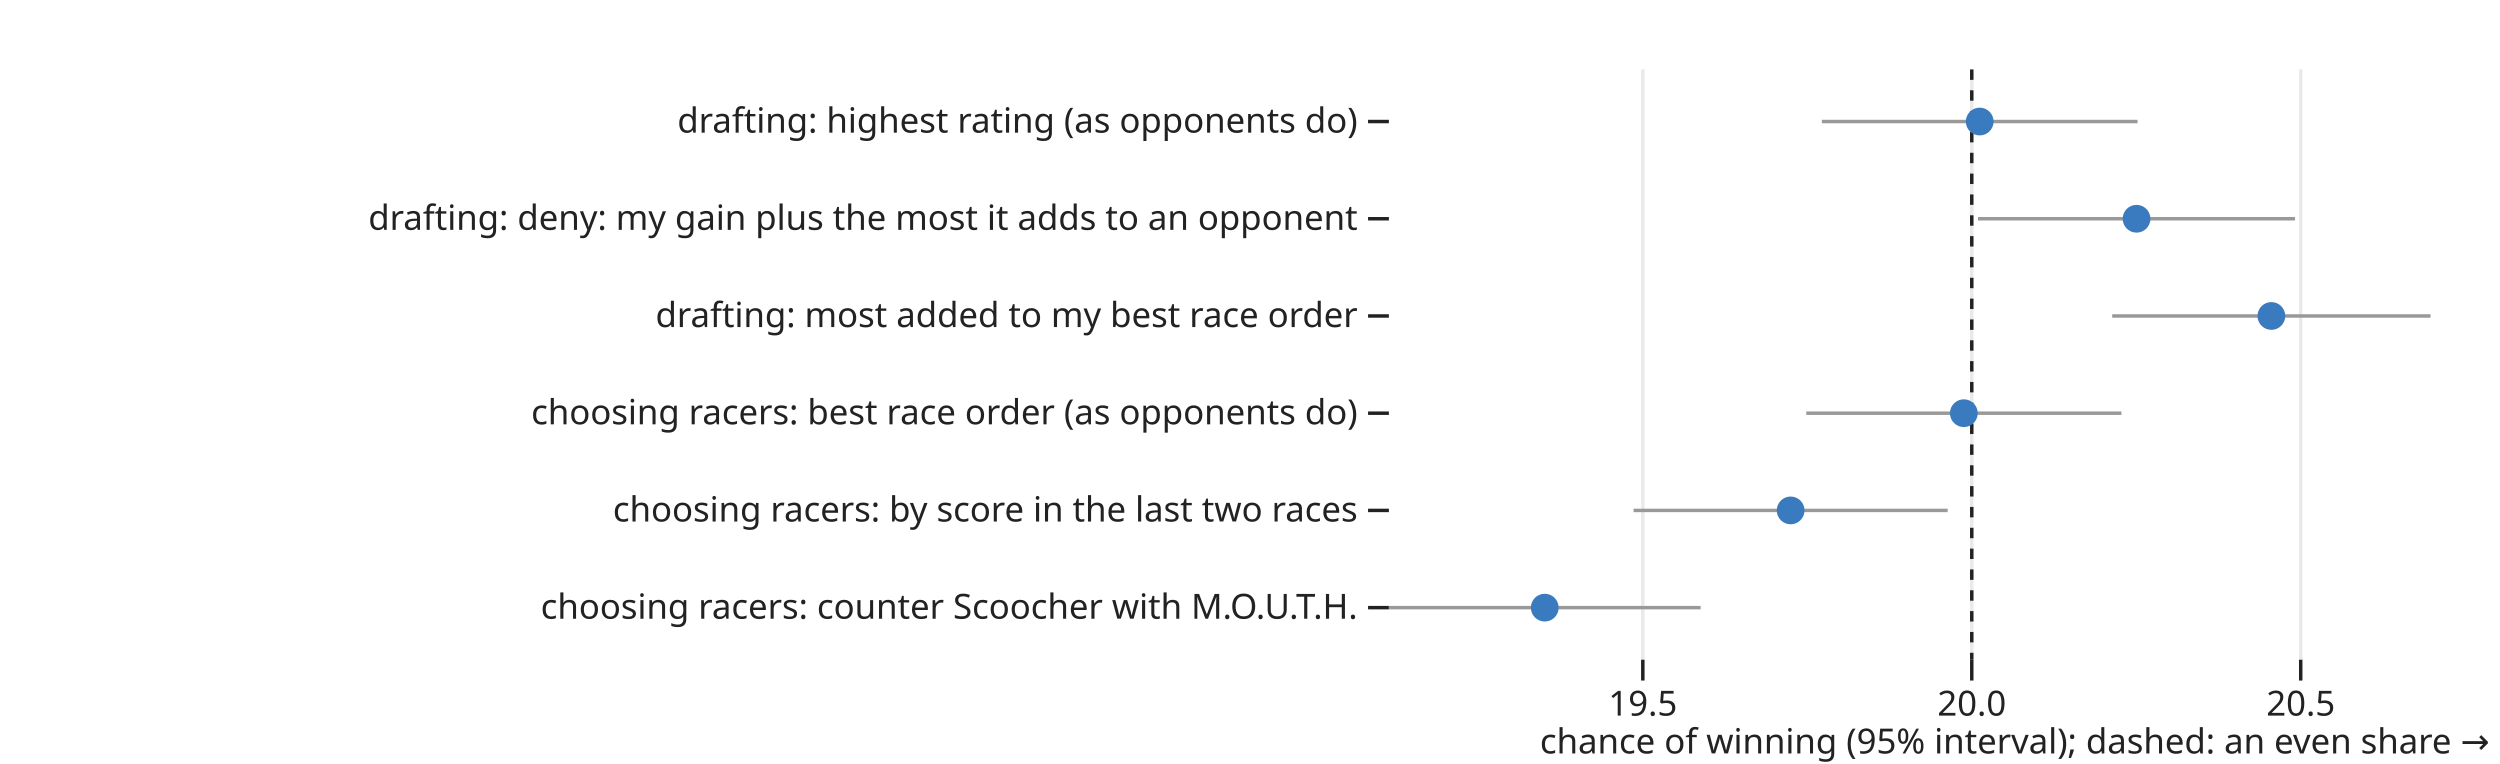
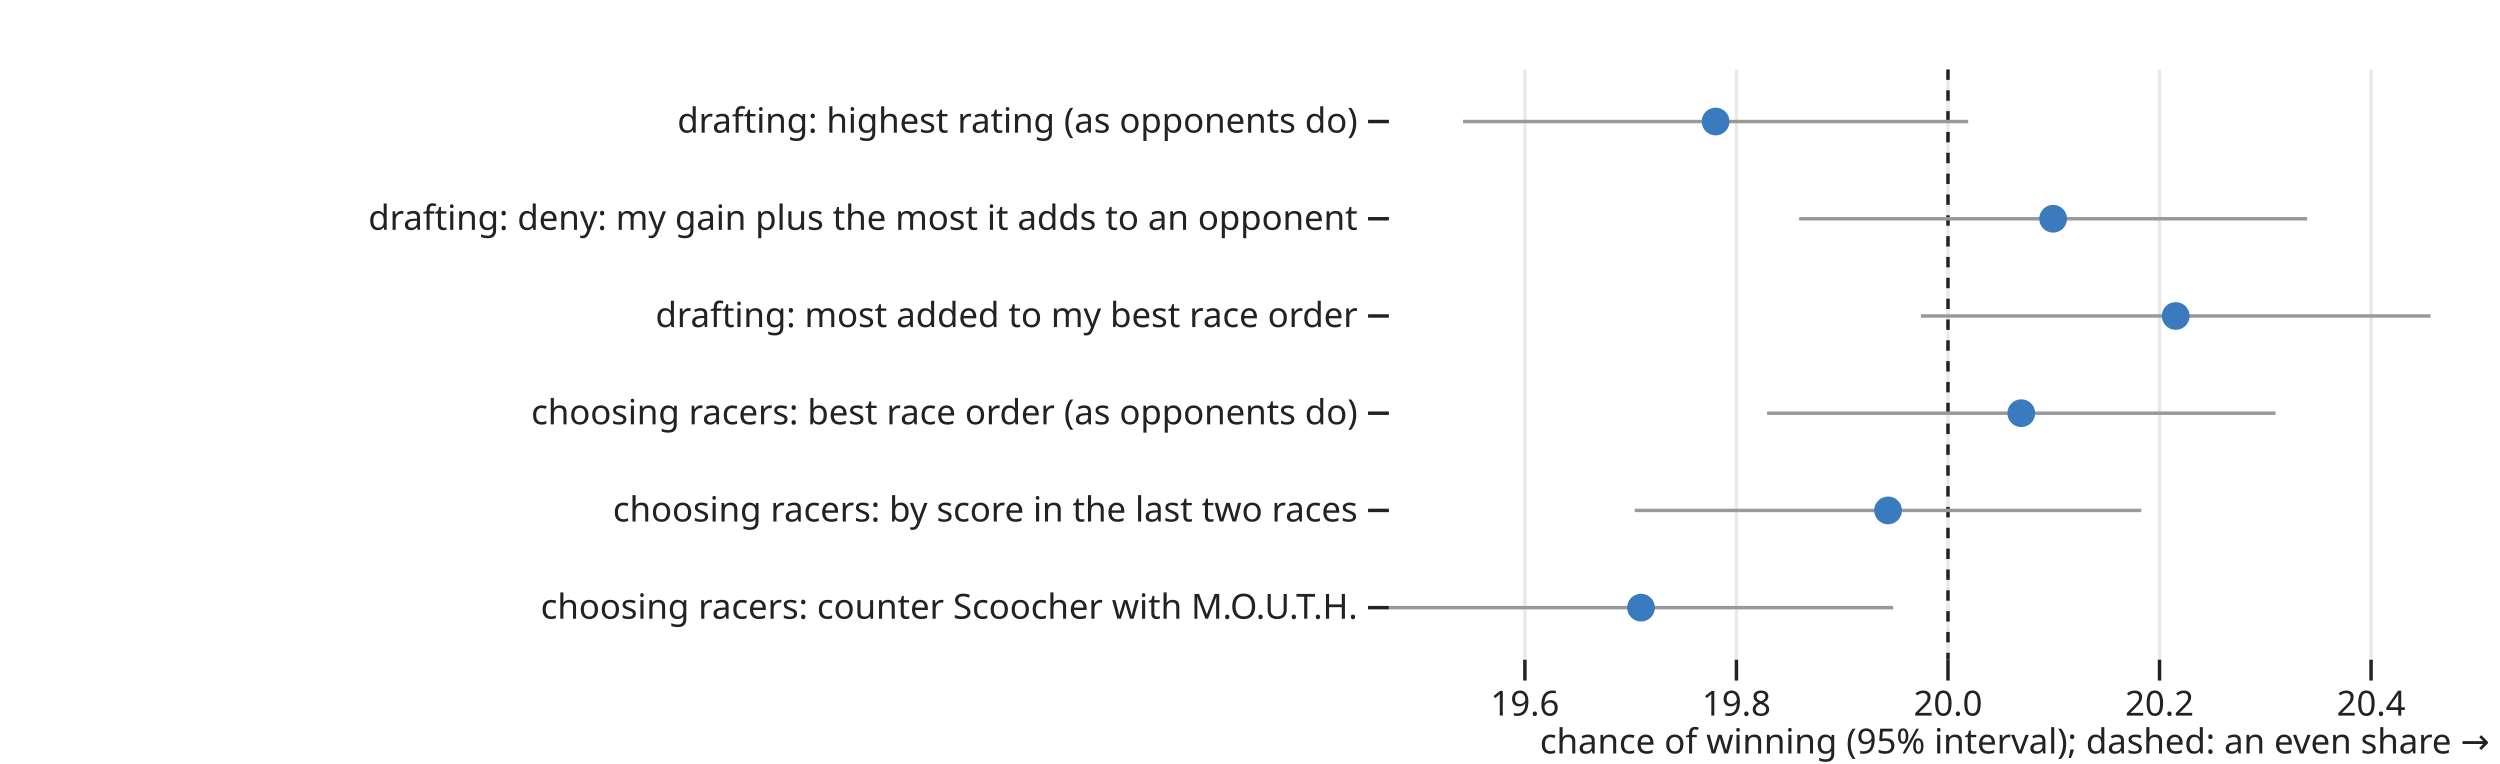
<svg xmlns="http://www.w3.org/2000/svg" class="plot-d6a7b5" fill="currentColor" font-family="system-ui, sans-serif" font-size="10" text-anchor="middle" width="720" height="220" viewBox="0 0 720 220" style="background: white; color: rgb(34, 34, 34);">
  <style>:where(.plot-d6a7b5) {
  --plot-background: white;
  display: block;
  height: auto;
  height: intrinsic;
  max-width: 100%;
}
:where(.plot-d6a7b5 text),
:where(.plot-d6a7b5 tspan) {
  white-space: pre;
}</style>
  <g aria-label="y-axis tick" aria-hidden="true" fill="none" stroke="currentColor">
    <path transform="translate(400,35)" d="M0,0L-6,0" />
    <path transform="translate(400,63)" d="M0,0L-6,0" />
    <path transform="translate(400,91)" d="M0,0L-6,0" />
    <path transform="translate(400,119)" d="M0,0L-6,0" />
    <path transform="translate(400,147)" d="M0,0L-6,0" />
    <path transform="translate(400,175)" d="M0,0L-6,0" />
  </g>
  <g aria-label="y-axis tick label" text-anchor="end" transform="translate(-9,0)">
    <text y="0.32em" transform="translate(400,35)">drafting: highest rating (as opponents do)</text>
    <text y="0.32em" transform="translate(400,63)">drafting: deny: my gain plus the most it adds to an opponent</text>
    <text y="0.32em" transform="translate(400,91)">drafting: most added to my best race order</text>
    <text y="0.32em" transform="translate(400,119)">choosing racers: best race order (as opponents do)</text>
    <text y="0.32em" transform="translate(400,147)">choosing racers: by score in the last two races</text>
    <text y="0.32em" transform="translate(400,175)">choosing racers: counter Scoocher with M.O.U.T.H.</text>
  </g>
  <g aria-label="x-grid" aria-hidden="true" stroke="currentColor" stroke-opacity="0.1">
-     <line x1="473.132" x2="473.132" y1="20" y2="190" />
-     <line x1="567.869" x2="567.869" y1="20" y2="190" />
-     <line x1="662.607" x2="662.607" y1="20" y2="190" />
+     <line x1="439.171" x2="439.171" y1="20" y2="190" />
+     <line x1="500.095" x2="500.095" y1="20" y2="190" />
+     <line x1="561.019" x2="561.019" y1="20" y2="190" />
+     <line x1="621.943" x2="621.943" y1="20" y2="190" />
+     <line x1="682.867" x2="682.867" y1="20" y2="190" />
  </g>
  <g aria-label="x-axis tick" aria-hidden="true" fill="none" stroke="currentColor">
-     <path transform="translate(473.1317,190)" d="M0,0L0,6" />
-     <path transform="translate(567.8694,190)" d="M0,0L0,6" />
-     <path transform="translate(662.6072,190)" d="M0,0L0,6" />
+     <path transform="translate(439.1715,190)" d="M0,0L0,6" />
+     <path transform="translate(500.0953,190)" d="M0,0L0,6" />
+     <path transform="translate(561.0191,190)" d="M0,0L0,6" />
+     <path transform="translate(621.9429,190)" d="M0,0L0,6" />
+     <path transform="translate(682.8667,190)" d="M0,0L0,6" />
  </g>
  <g aria-label="x-axis tick label" font-variant="tabular-nums" transform="translate(0,9)">
-     <text y="0.71em" transform="translate(473.1317,190)">19.5</text>
-     <text y="0.71em" transform="translate(567.8694,190)">20.0</text>
-     <text y="0.71em" transform="translate(662.6072,190)">20.5</text>
+     <text y="0.71em" transform="translate(439.1715,190)">19.6</text>
+     <text y="0.71em" transform="translate(500.0953,190)">19.8</text>
+     <text y="0.71em" transform="translate(561.0191,190)">20.0</text>
+     <text y="0.71em" transform="translate(621.9429,190)">20.2</text>
+     <text y="0.71em" transform="translate(682.8667,190)">20.4</text>
  </g>
  <g aria-label="x-axis label" text-anchor="end" transform="translate(17,27)">
    <text transform="translate(700,190)">chance of winning (95% interval); dashed: an even share →</text>
  </g>
  <g aria-label="rule" stroke="#222" stroke-dasharray="3,3">
-     <line x1="567.869" x2="567.869" y1="20" y2="190" />
+     <line x1="561.019" x2="561.019" y1="20" y2="190" />
  </g>
  <g aria-label="rule" stroke="#999">
-     <line x1="524.698" x2="615.613" y1="35" y2="35" />
-     <line x1="569.673" x2="660.975" y1="63" y2="63" />
-     <line x1="608.313" x2="700" y1="91" y2="91" />
-     <line x1="520.201" x2="610.972" y1="119" y2="119" />
-     <line x1="470.479" x2="560.928" y1="147" y2="147" />
-     <line x1="400" x2="489.781" y1="175" y2="175" />
+     <line x1="421.349" x2="566.83" y1="35" y2="35" />
+     <line x1="518.158" x2="664.439" y1="63" y2="63" />
+     <line x1="553.217" x2="700" y1="91" y2="91" />
+     <line x1="508.913" x2="655.335" y1="119" y2="119" />
+     <line x1="470.808" x2="616.707" y1="147" y2="147" />
+     <line x1="400" x2="545.217" y1="175" y2="175" />
  </g>
  <g aria-label="dot" fill="#3a7bbf">
-     <circle cx="570.156" cy="35" r="4" />
-     <circle cx="615.324" cy="63" r="4" />
-     <circle cx="654.157" cy="91" r="4" />
-     <circle cx="565.586" cy="119" r="4" />
-     <circle cx="515.704" cy="147" r="4" />
-     <circle cx="444.89" cy="175" r="4" />
+     <circle cx="494.089" cy="35" r="4" />
+     <circle cx="591.298" cy="63" r="4" />
+     <circle cx="626.609" cy="91" r="4" />
+     <circle cx="582.124" cy="119" r="4" />
+     <circle cx="543.757" cy="147" r="4" />
+     <circle cx="472.608" cy="175" r="4" />
  </g>
</svg>
